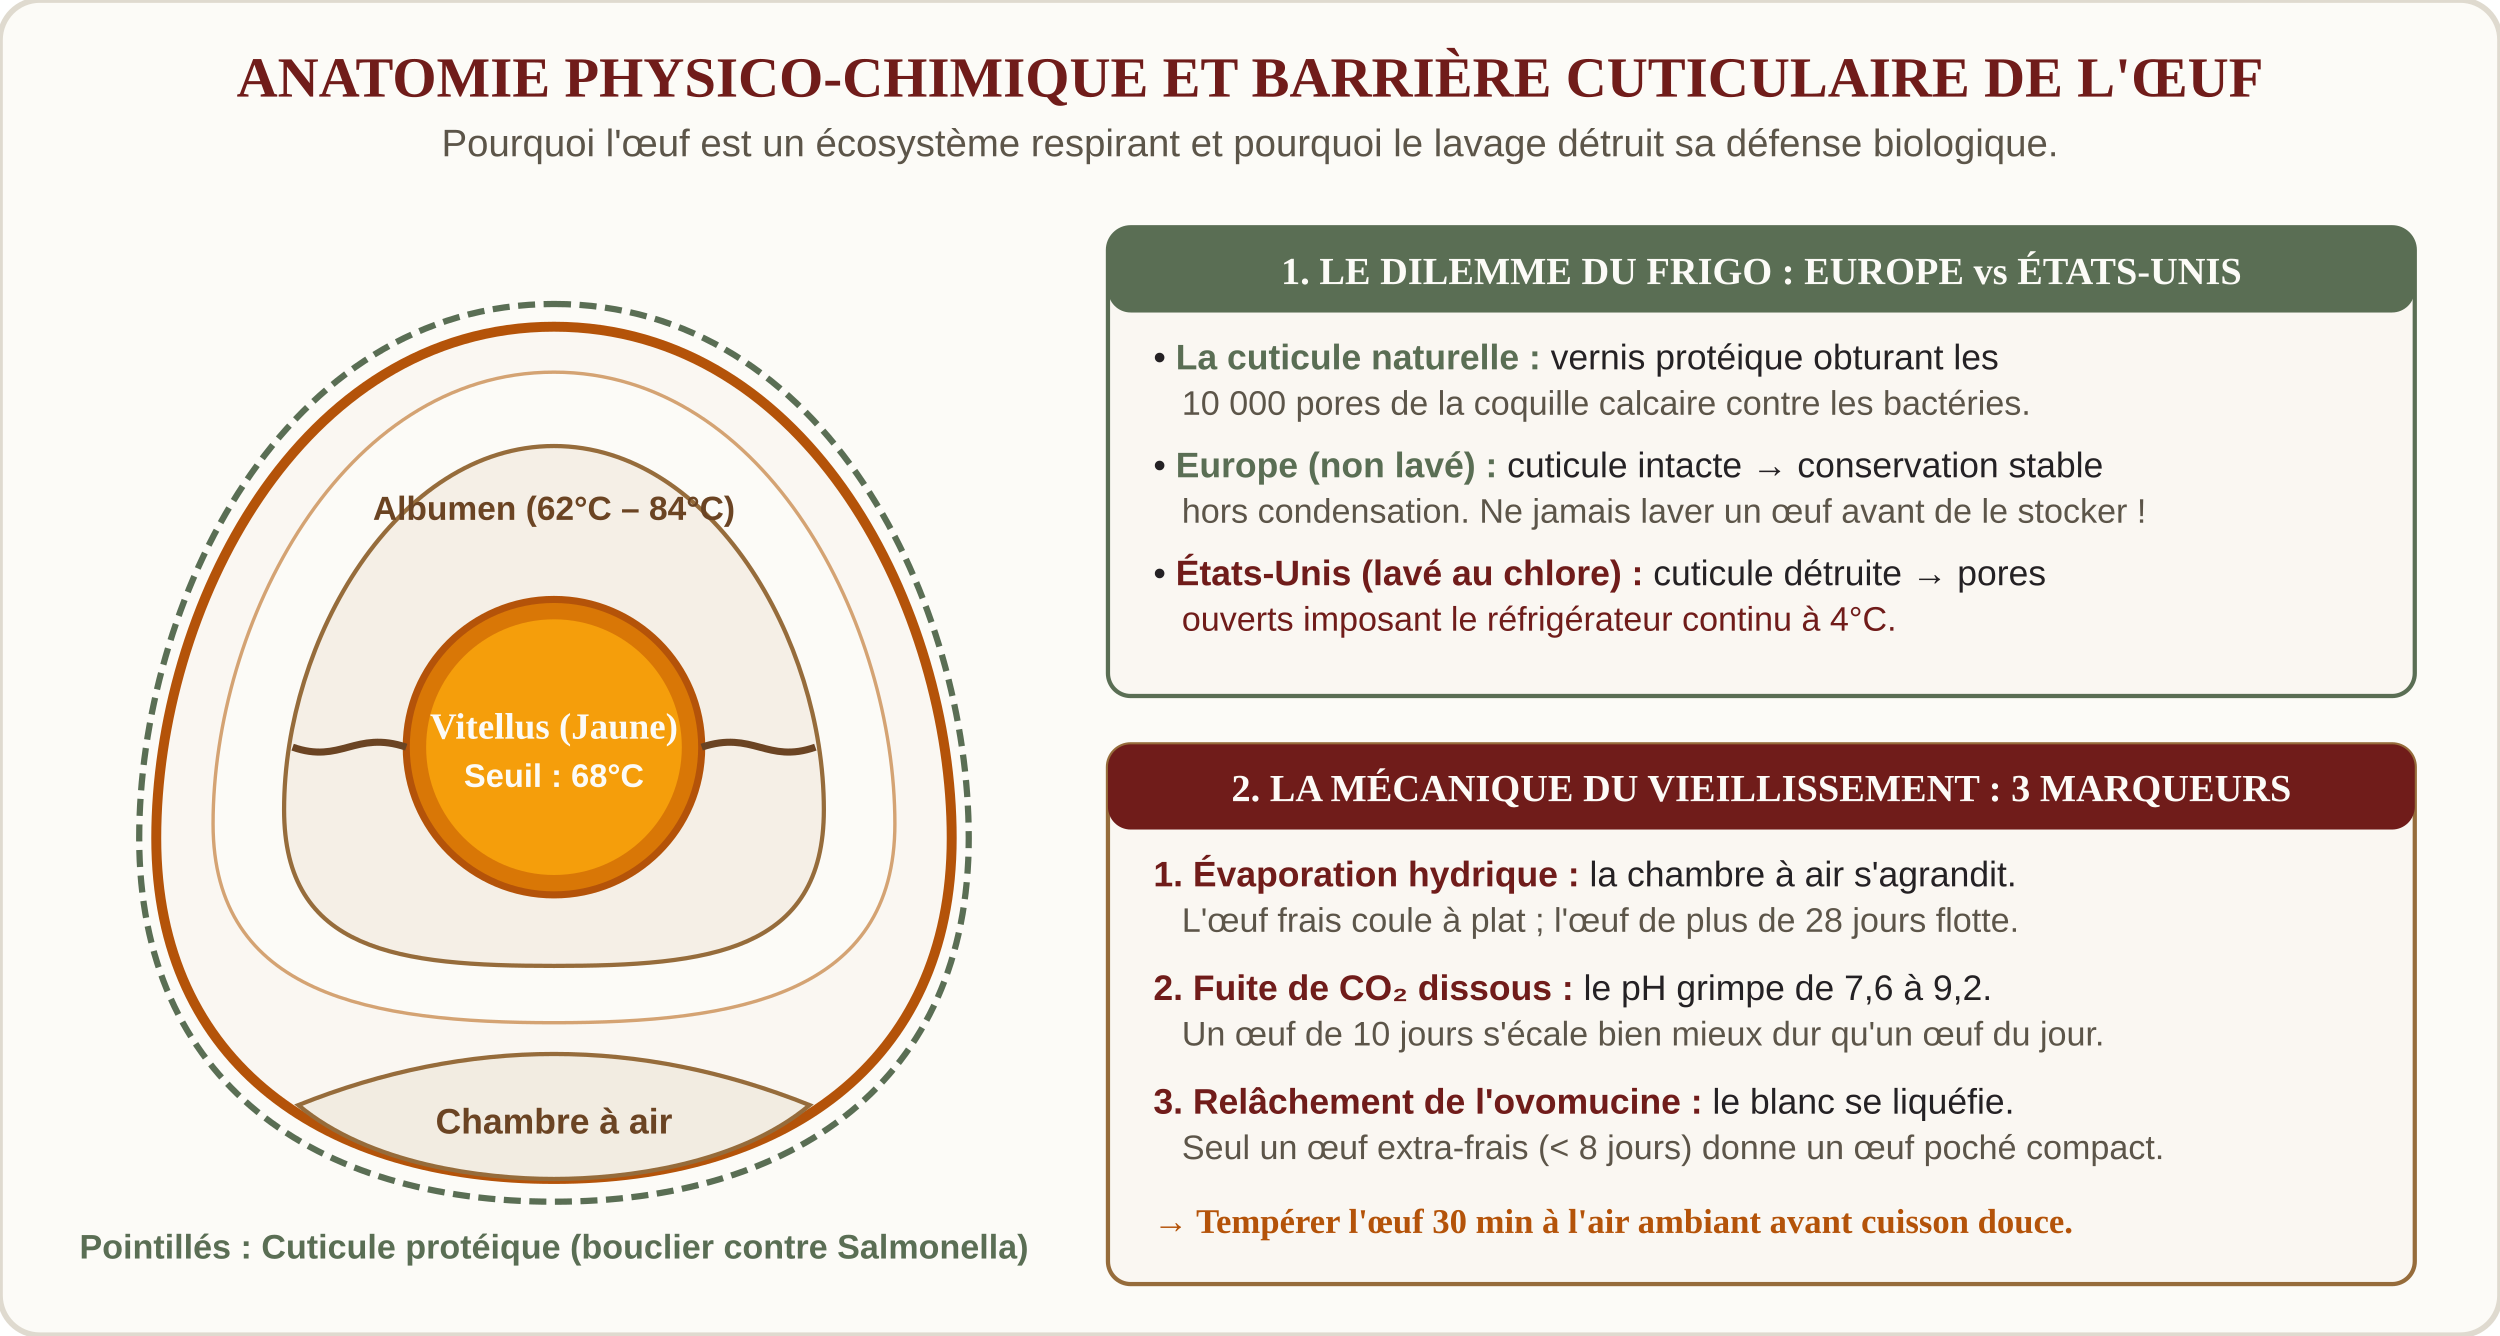
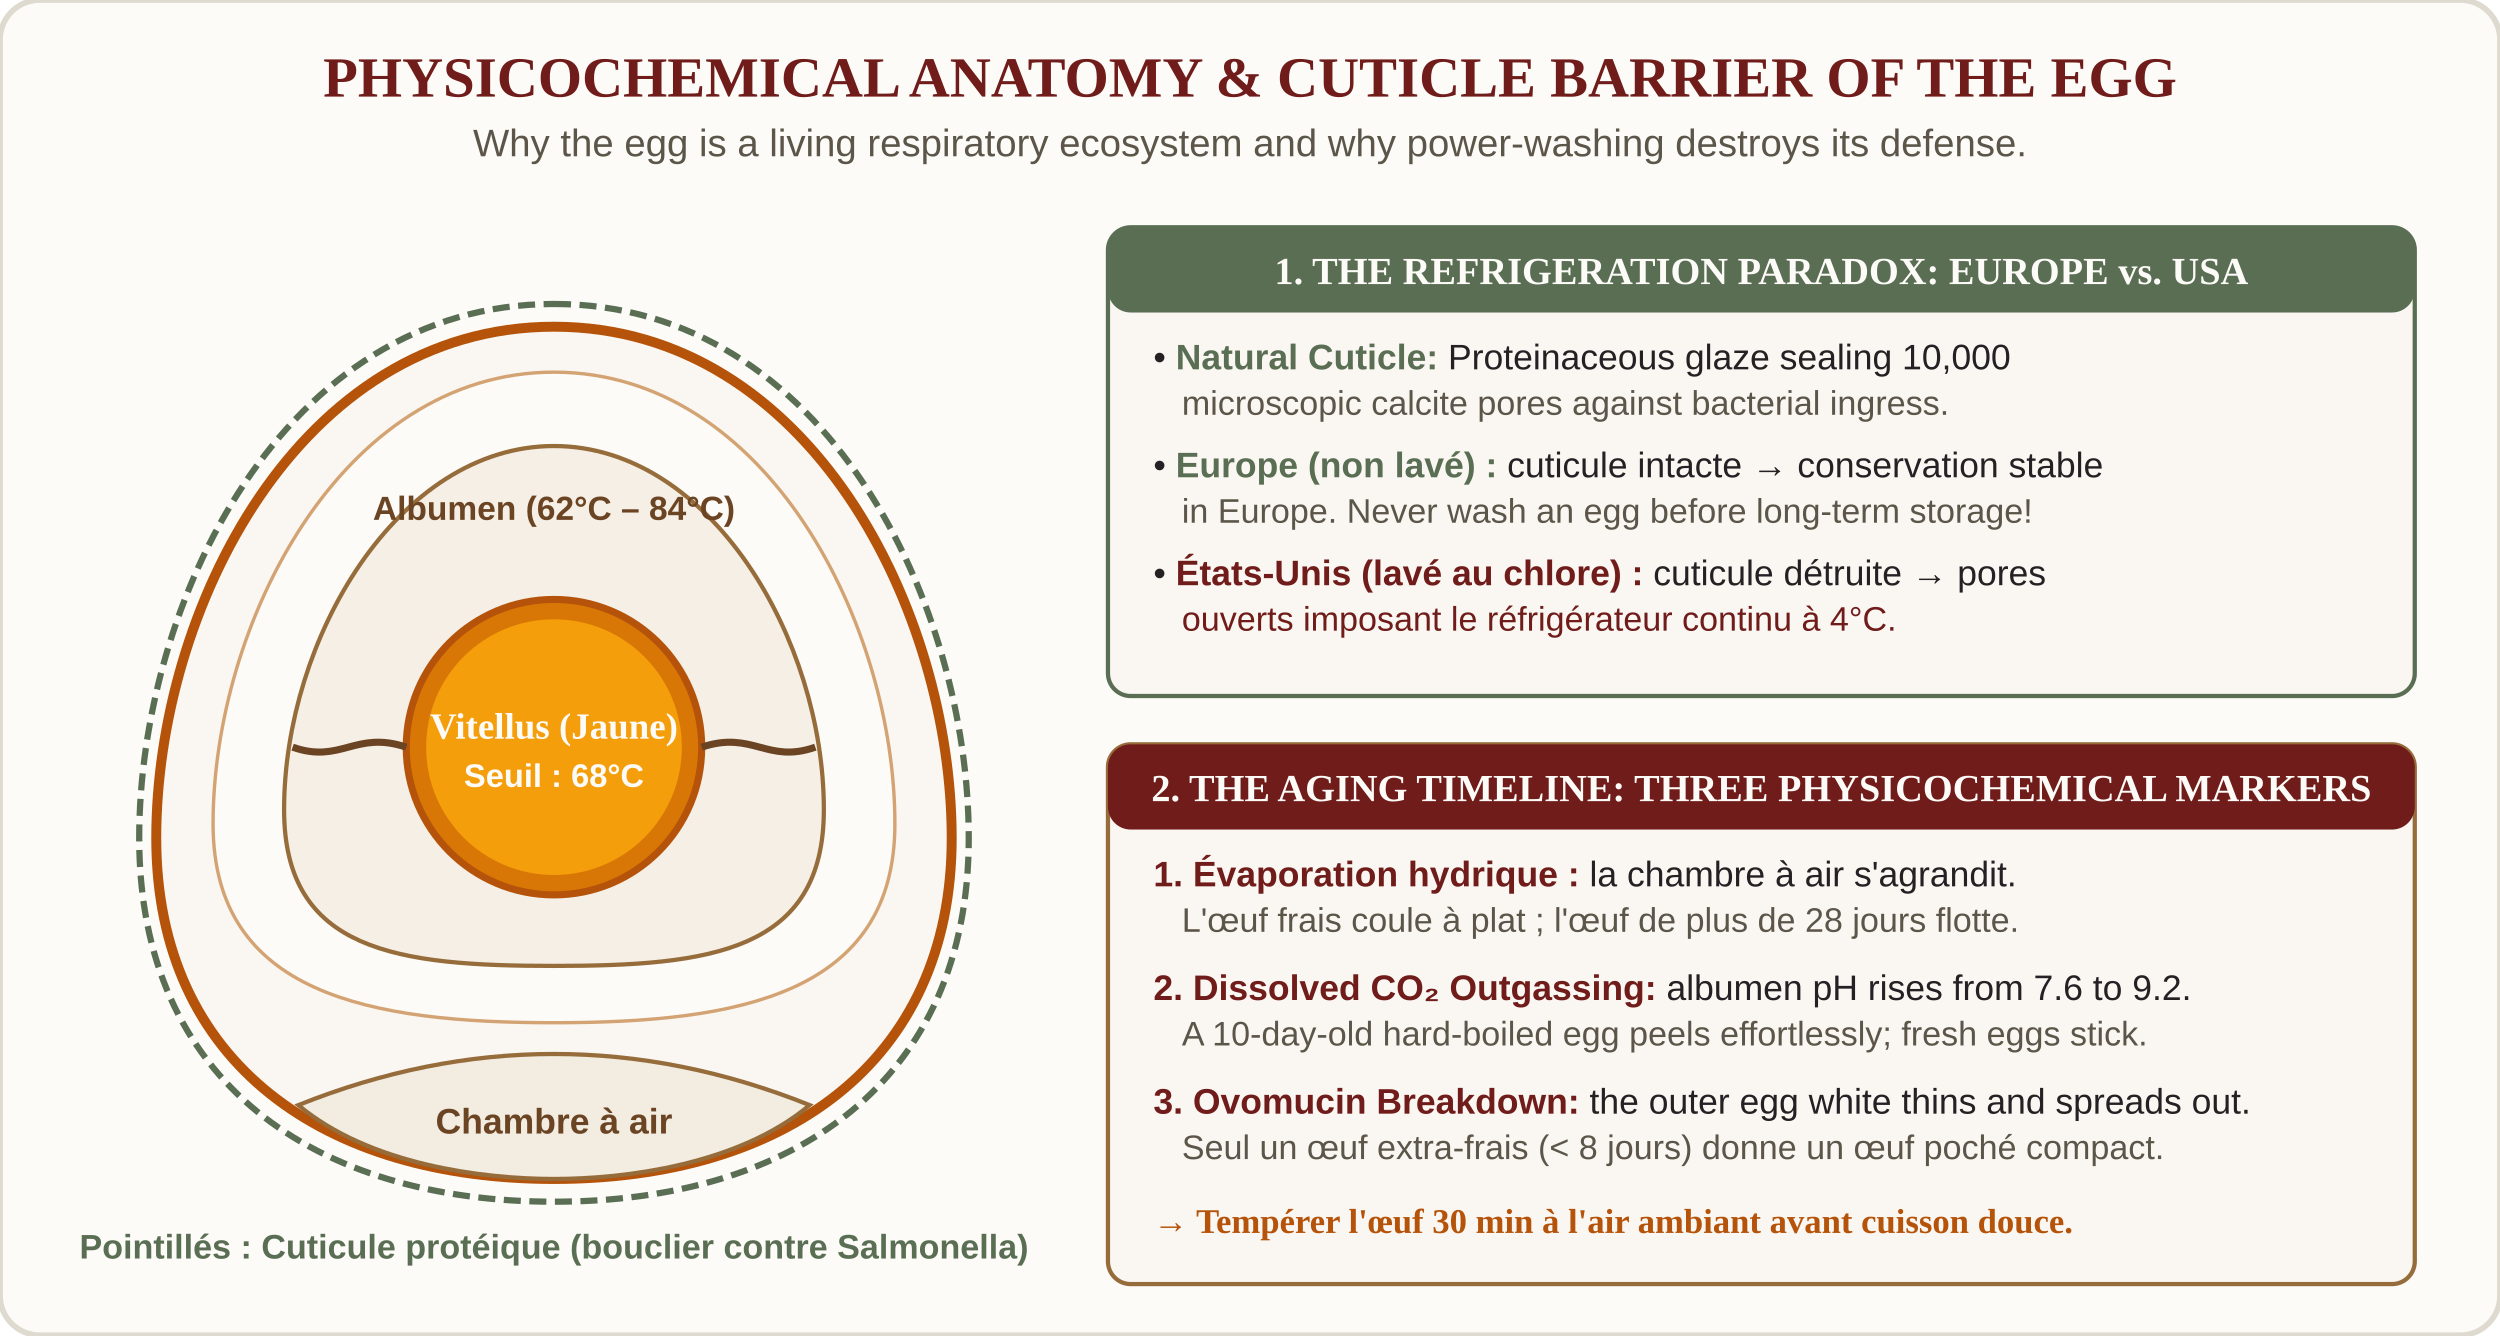
<svg xmlns="http://www.w3.org/2000/svg" viewBox="0 0 880 470" width="100%" height="100%">
  <rect width="880" height="470" rx="14" fill="#FCFBF7" stroke="#DFDACF" stroke-width="2" />
-   <text x="440" y="34" font-family="Liberation Serif, Georgia, serif" font-size="20" font-weight="bold" fill="#701C1A" text-anchor="middle">ANATOMIE PHYSICO-CHIMIQUE ET BARRIÈRE CUTICULAIRE DE L'ŒUF</text>
-   <text x="440" y="55" font-family="Liberation Sans, Arial, sans-serif" font-size="13.5" fill="#5C5549" text-anchor="middle">Pourquoi l'œuf est un écosystème respirant et pourquoi le lavage détruit sa défense biologique.</text>
+   <text x="440" y="34" font-family="Liberation Serif, Georgia, serif" font-size="20" font-weight="bold" fill="#701C1A" text-anchor="middle">PHYSICOCHEMICAL ANATOMY &amp; CUTICLE BARRIER OF THE EGG</text>
+   <text x="440" y="55" font-family="Liberation Sans, Arial, sans-serif" font-size="13.5" fill="#5C5549" text-anchor="middle">Why the egg is a living respiratory ecosystem and why power-washing destroys its defense.</text>
  <g transform="translate(55, 95)">
    <path d="M 140 12 C 236 12 286 118 286 200 C 286 286 224 328 140 328 C 56 328 -6 286 -6 200 C -6 118 44 12 140 12 Z" fill="none" stroke="#5A6E54" stroke-width="2.2" stroke-dasharray="6,3" />
    <path d="M 140 20 C 230 20 280 120 280 200 C 280 280 220 320 140 320 C 60 320 0 280 0 200 C 0 120 50 20 140 20 Z" fill="#FAF7F2" stroke="#B45309" stroke-width="3.5" />
    <path d="M 50 294 Q 140 258 230 294 C 205 315 165 320 140 320 C 115 320 75 315 50 294 Z" fill="#F2ECE1" stroke="#966C3B" stroke-width="1.5" />
    <text x="140" y="304" font-family="Liberation Sans, Arial, sans-serif" font-size="12.5" font-weight="bold" fill="#6B4423" text-anchor="middle">Chambre à air</text>
    <path d="M 140 36 C 215 36 260 125 260 195 C 260 255 205 265 140 265 C 75 265 20 255 20 195 C 20 125 65 36 140 36 Z" fill="#FCFBF7" stroke="#D4A373" stroke-width="1.2" />
    <path d="M 140 62 C 195 62 235 130 235 190 C 235 240 195 245 140 245 C 85 245 45 240 45 190 C 45 130 85 62 140 62 Z" fill="#F5EFE6" stroke="#966C3B" stroke-width="1.5" />
    <text x="140" y="88" font-family="Liberation Sans, Arial, sans-serif" font-size="11.8" font-weight="bold" fill="#6B4423" text-anchor="middle">Albumen (62°C – 84°C)</text>
    <circle cx="140" cy="168" r="52" fill="#D97706" stroke="#B45309" stroke-width="2.5" />
    <circle cx="140" cy="168" r="45" fill="#F59E0B" />
    <text x="140" y="165" font-family="Liberation Serif, Georgia, serif" font-size="13" font-weight="bold" fill="#FCFBF7" text-anchor="middle">Vitellus (Jaune)</text>
    <text x="140" y="182" font-family="Liberation Sans, Arial, sans-serif" font-size="11.5" font-weight="bold" fill="#FCFBF7" text-anchor="middle">Seuil : 68°C</text>
    <path d="M 88 168 C 70 162 65 174 48 168" fill="none" stroke="#6B4423" stroke-width="2.5" />
    <path d="M 192 168 C 210 162 215 174 232 168" fill="none" stroke="#6B4423" stroke-width="2.5" />
    <text x="140" y="348" font-family="Liberation Sans, Arial, sans-serif" font-size="12" font-weight="bold" fill="#5A6E54" text-anchor="middle">Pointillés : Cuticule protéique (bouclier contre Salmonella)</text>
  </g>
  <g transform="translate(390, 80)">
    <rect width="460" height="165" rx="8" fill="#FAF7F2" stroke="#5A6E54" stroke-width="1.5" />
    <rect width="460" height="30" rx="8" fill="#5A6E54" />
-     <text x="230" y="20" font-family="Liberation Serif, Georgia, serif" font-size="13.5" font-weight="bold" fill="#FCFBF7" text-anchor="middle">1. LE DILEMME DU FRIGO : EUROPE vs ÉTATS-UNIS</text>
-     <text x="16" y="50" font-family="Liberation Sans, Arial, sans-serif" font-size="12.5" fill="#242124">• <tspan font-weight="bold" fill="#5A6E54">La cuticule naturelle :</tspan> vernis protéique obturant les</text>
-     <text x="26" y="66" font-family="Liberation Sans, Arial, sans-serif" font-size="12.0" fill="#5C5549">10 000 pores de la coquille calcaire contre les bactéries.</text>
+     <text x="230" y="20" font-family="Liberation Serif, Georgia, serif" font-size="13.5" font-weight="bold" fill="#FCFBF7" text-anchor="middle">1. THE REFRIGERATION PARADOX: EUROPE vs. USA</text>
+     <text x="16" y="50" font-family="Liberation Sans, Arial, sans-serif" font-size="12.5" fill="#242124">• <tspan font-weight="bold" fill="#5A6E54">Natural Cuticle:</tspan> Proteinaceous glaze sealing 10,000</text>
+     <text x="26" y="66" font-family="Liberation Sans, Arial, sans-serif" font-size="12.0" fill="#5C5549">microscopic calcite pores against bacterial ingress.</text>
    <text x="16" y="88" font-family="Liberation Sans, Arial, sans-serif" font-size="12.5" fill="#242124">• <tspan font-weight="bold" fill="#5A6E54">Europe (non lavé) :</tspan> cuticule intacte → conservation stable</text>
-     <text x="26" y="104" font-family="Liberation Sans, Arial, sans-serif" font-size="12.0" fill="#5C5549">hors condensation. Ne jamais laver un œuf avant de le stocker !</text>
+     <text x="26" y="104" font-family="Liberation Sans, Arial, sans-serif" font-size="12.0" fill="#5C5549">in Europe. Never wash an egg before long-term storage!</text>
    <text x="16" y="126" font-family="Liberation Sans, Arial, sans-serif" font-size="12.5" fill="#242124">• <tspan font-weight="bold" fill="#701C1A">États-Unis (lavé au chlore) :</tspan> cuticule détruite → pores</text>
    <text x="26" y="142" font-family="Liberation Sans, Arial, sans-serif" font-size="12.0" fill="#701C1A">ouverts imposant le réfrigérateur continu à 4°C.</text>
    <rect y="182" width="460" height="190" rx="8" fill="#FAF7F2" stroke="#966C3B" stroke-width="1.5" />
    <rect y="182" width="460" height="30" rx="8" fill="#701C1A" />
-     <text x="230" y="202" font-family="Liberation Serif, Georgia, serif" font-size="13.5" font-weight="bold" fill="#FCFBF7" text-anchor="middle">2. LA MÉCANIQUE DU VIEILLISSEMENT : 3 MARQUEURS</text>
+     <text x="230" y="202" font-family="Liberation Serif, Georgia, serif" font-size="13.5" font-weight="bold" fill="#FCFBF7" text-anchor="middle">2. THE AGING TIMELINE: THREE PHYSICOCHEMICAL MARKERS</text>
    <text x="16" y="232" font-family="Liberation Sans, Arial, sans-serif" font-size="12.5" fill="#242124">
      <tspan font-weight="bold" fill="#701C1A">1. Évaporation hydrique :</tspan> la chambre à air s'agrandit.</text>
    <text x="26" y="248" font-family="Liberation Sans, Arial, sans-serif" font-size="12.0" fill="#5C5549">L'œuf frais coule à plat ; l'œuf de plus de 28 jours flotte.</text>
    <text x="16" y="272" font-family="Liberation Sans, Arial, sans-serif" font-size="12.5" fill="#242124">
-       <tspan font-weight="bold" fill="#701C1A">2. Fuite de CO₂ dissous :</tspan> le pH grimpe de 7,6 à 9,2.</text>
-     <text x="26" y="288" font-family="Liberation Sans, Arial, sans-serif" font-size="12.0" fill="#5C5549">Un œuf de 10 jours s'écale bien mieux dur qu'un œuf du jour.</text>
+       <tspan font-weight="bold" fill="#701C1A">2. Dissolved CO₂ Outgassing:</tspan> albumen pH rises from 7.6 to 9.2.</text>
+     <text x="26" y="288" font-family="Liberation Sans, Arial, sans-serif" font-size="12.0" fill="#5C5549">A 10-day-old hard-boiled egg peels effortlessly; fresh eggs stick.</text>
    <text x="16" y="312" font-family="Liberation Sans, Arial, sans-serif" font-size="12.5" fill="#242124">
-       <tspan font-weight="bold" fill="#701C1A">3. Relâchement de l'ovomucine :</tspan> le blanc se liquéfie.</text>
+       <tspan font-weight="bold" fill="#701C1A">3. Ovomucin Breakdown:</tspan> the outer egg white thins and spreads out.</text>
    <text x="26" y="328" font-family="Liberation Sans, Arial, sans-serif" font-size="12.0" fill="#5C5549">Seul un œuf extra-frais (&lt; 8 jours) donne un œuf poché compact.</text>
    <text x="16" y="354" font-family="Liberation Serif, Georgia, serif" font-size="12.2" font-weight="bold" fill="#B45309">→ Tempérer l'œuf 30 min à l'air ambiant avant cuisson douce.</text>
  </g>
</svg>
